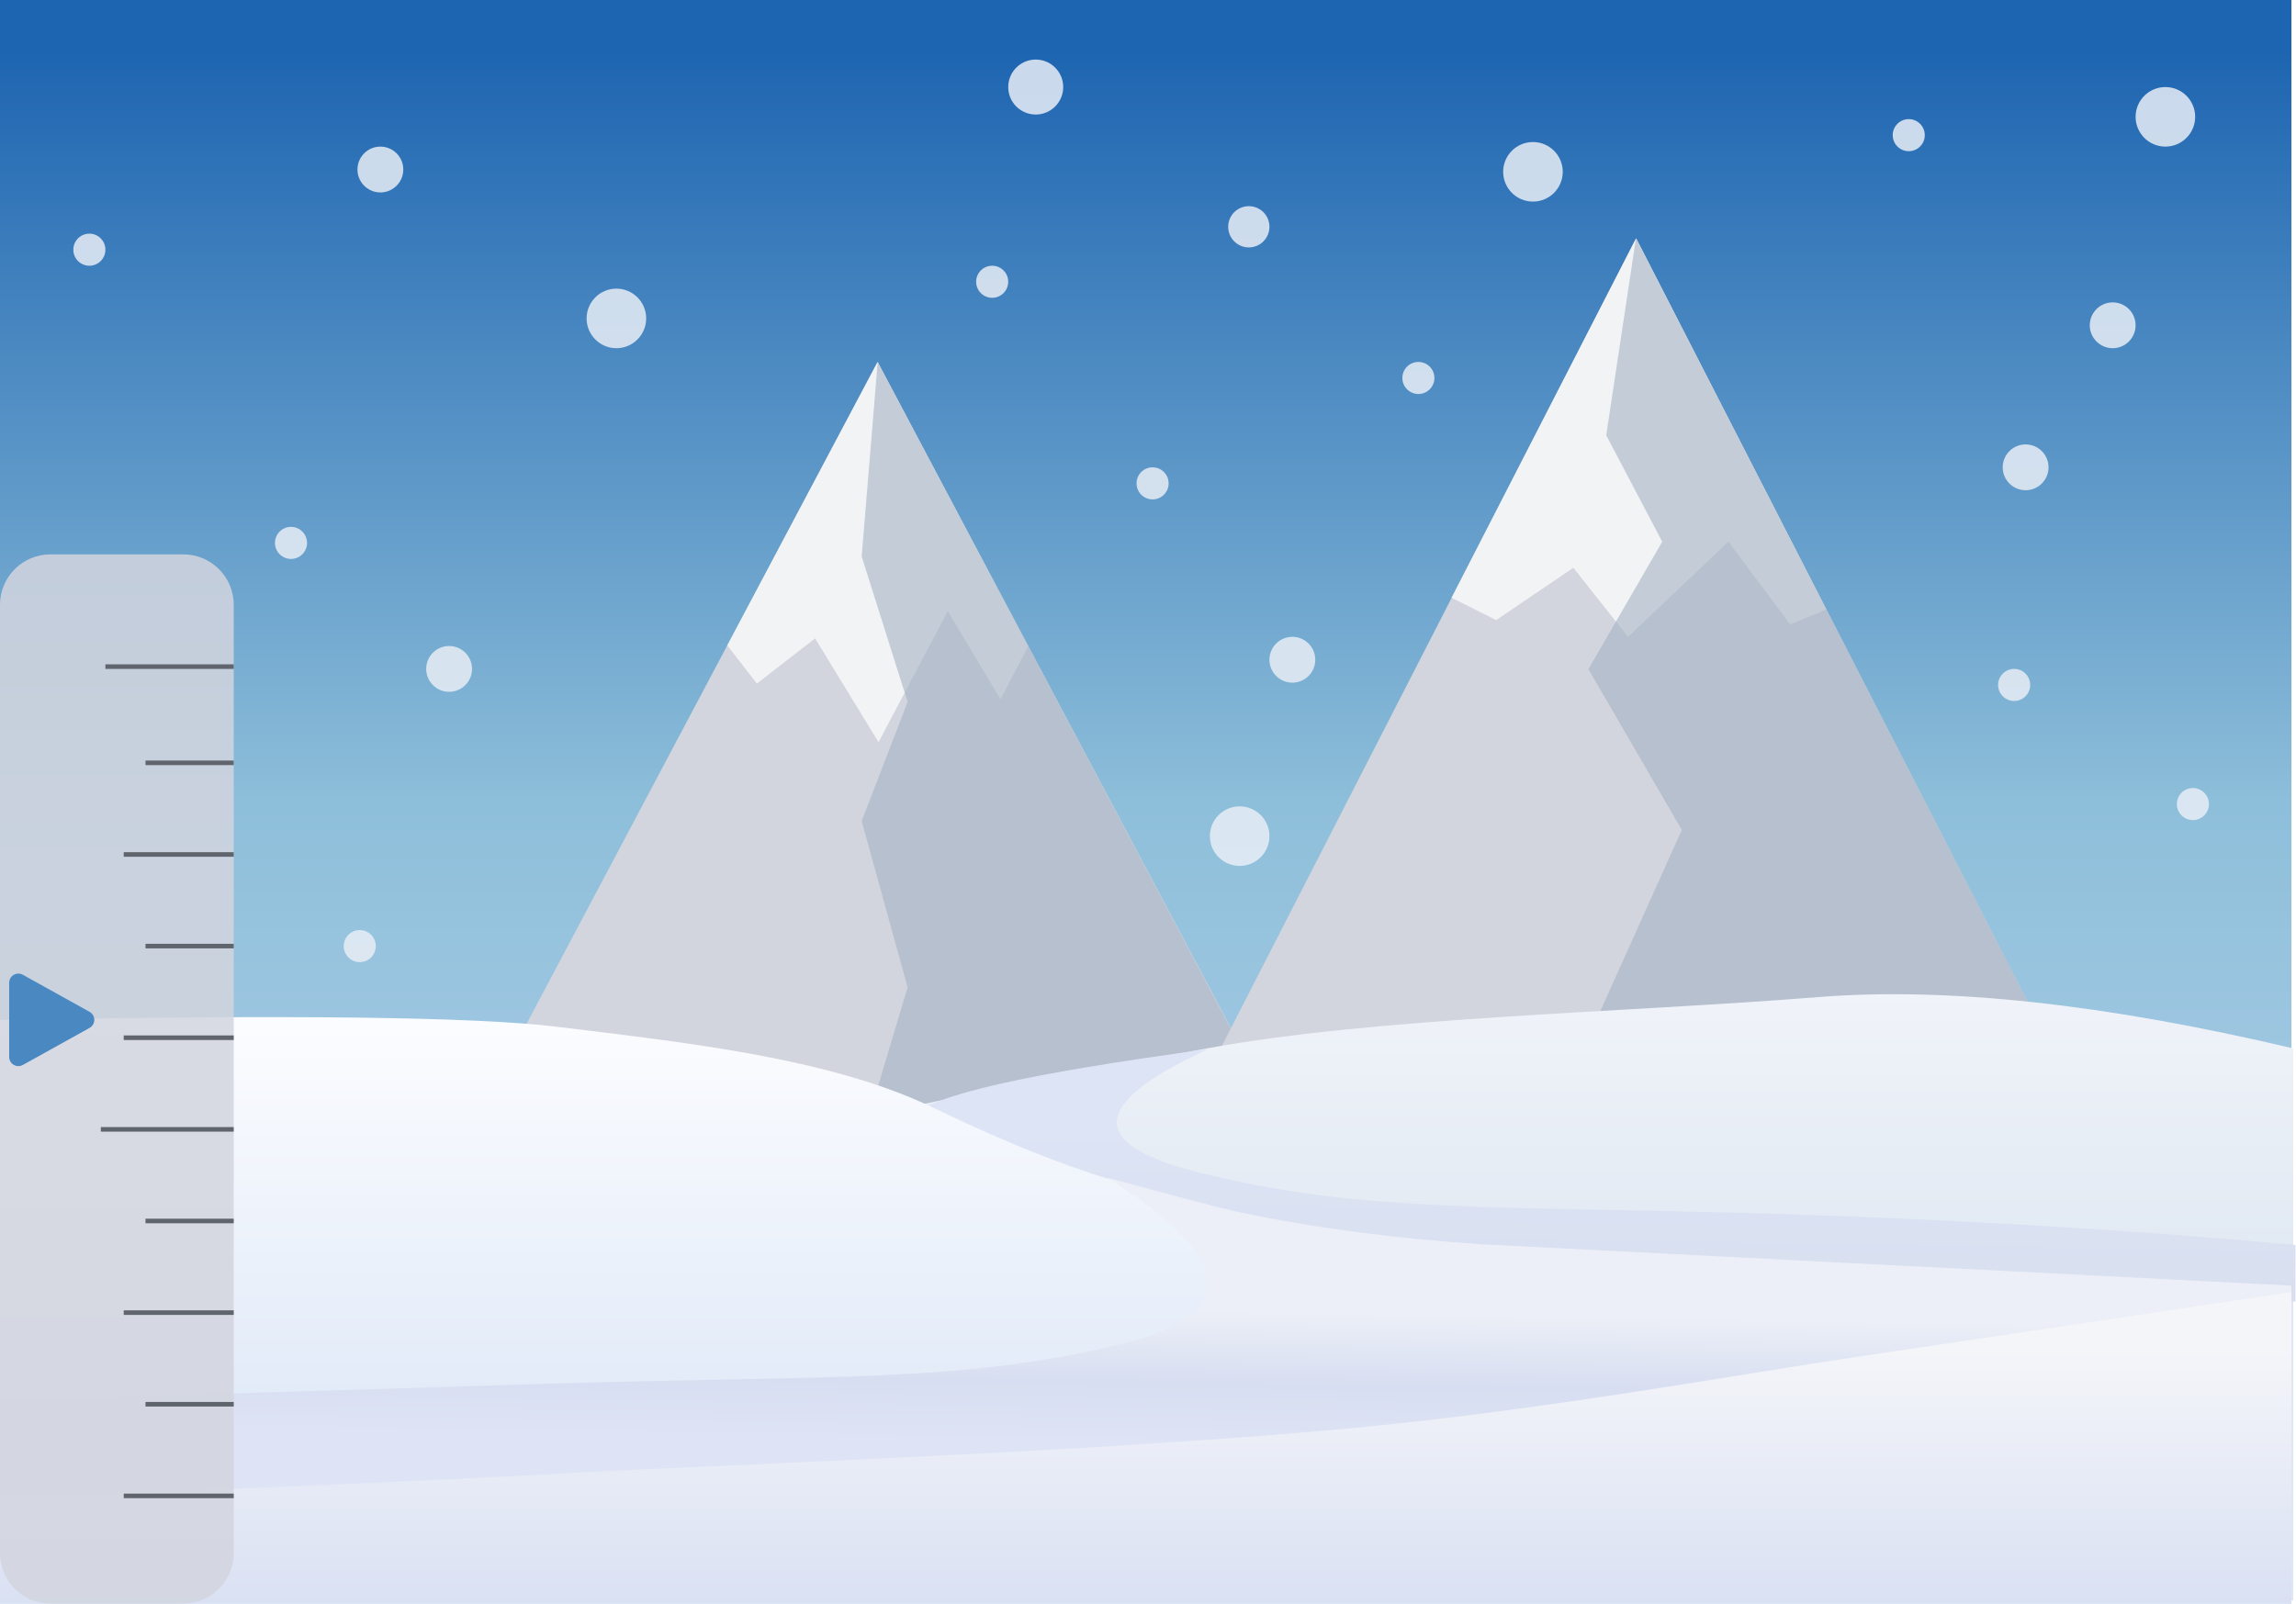
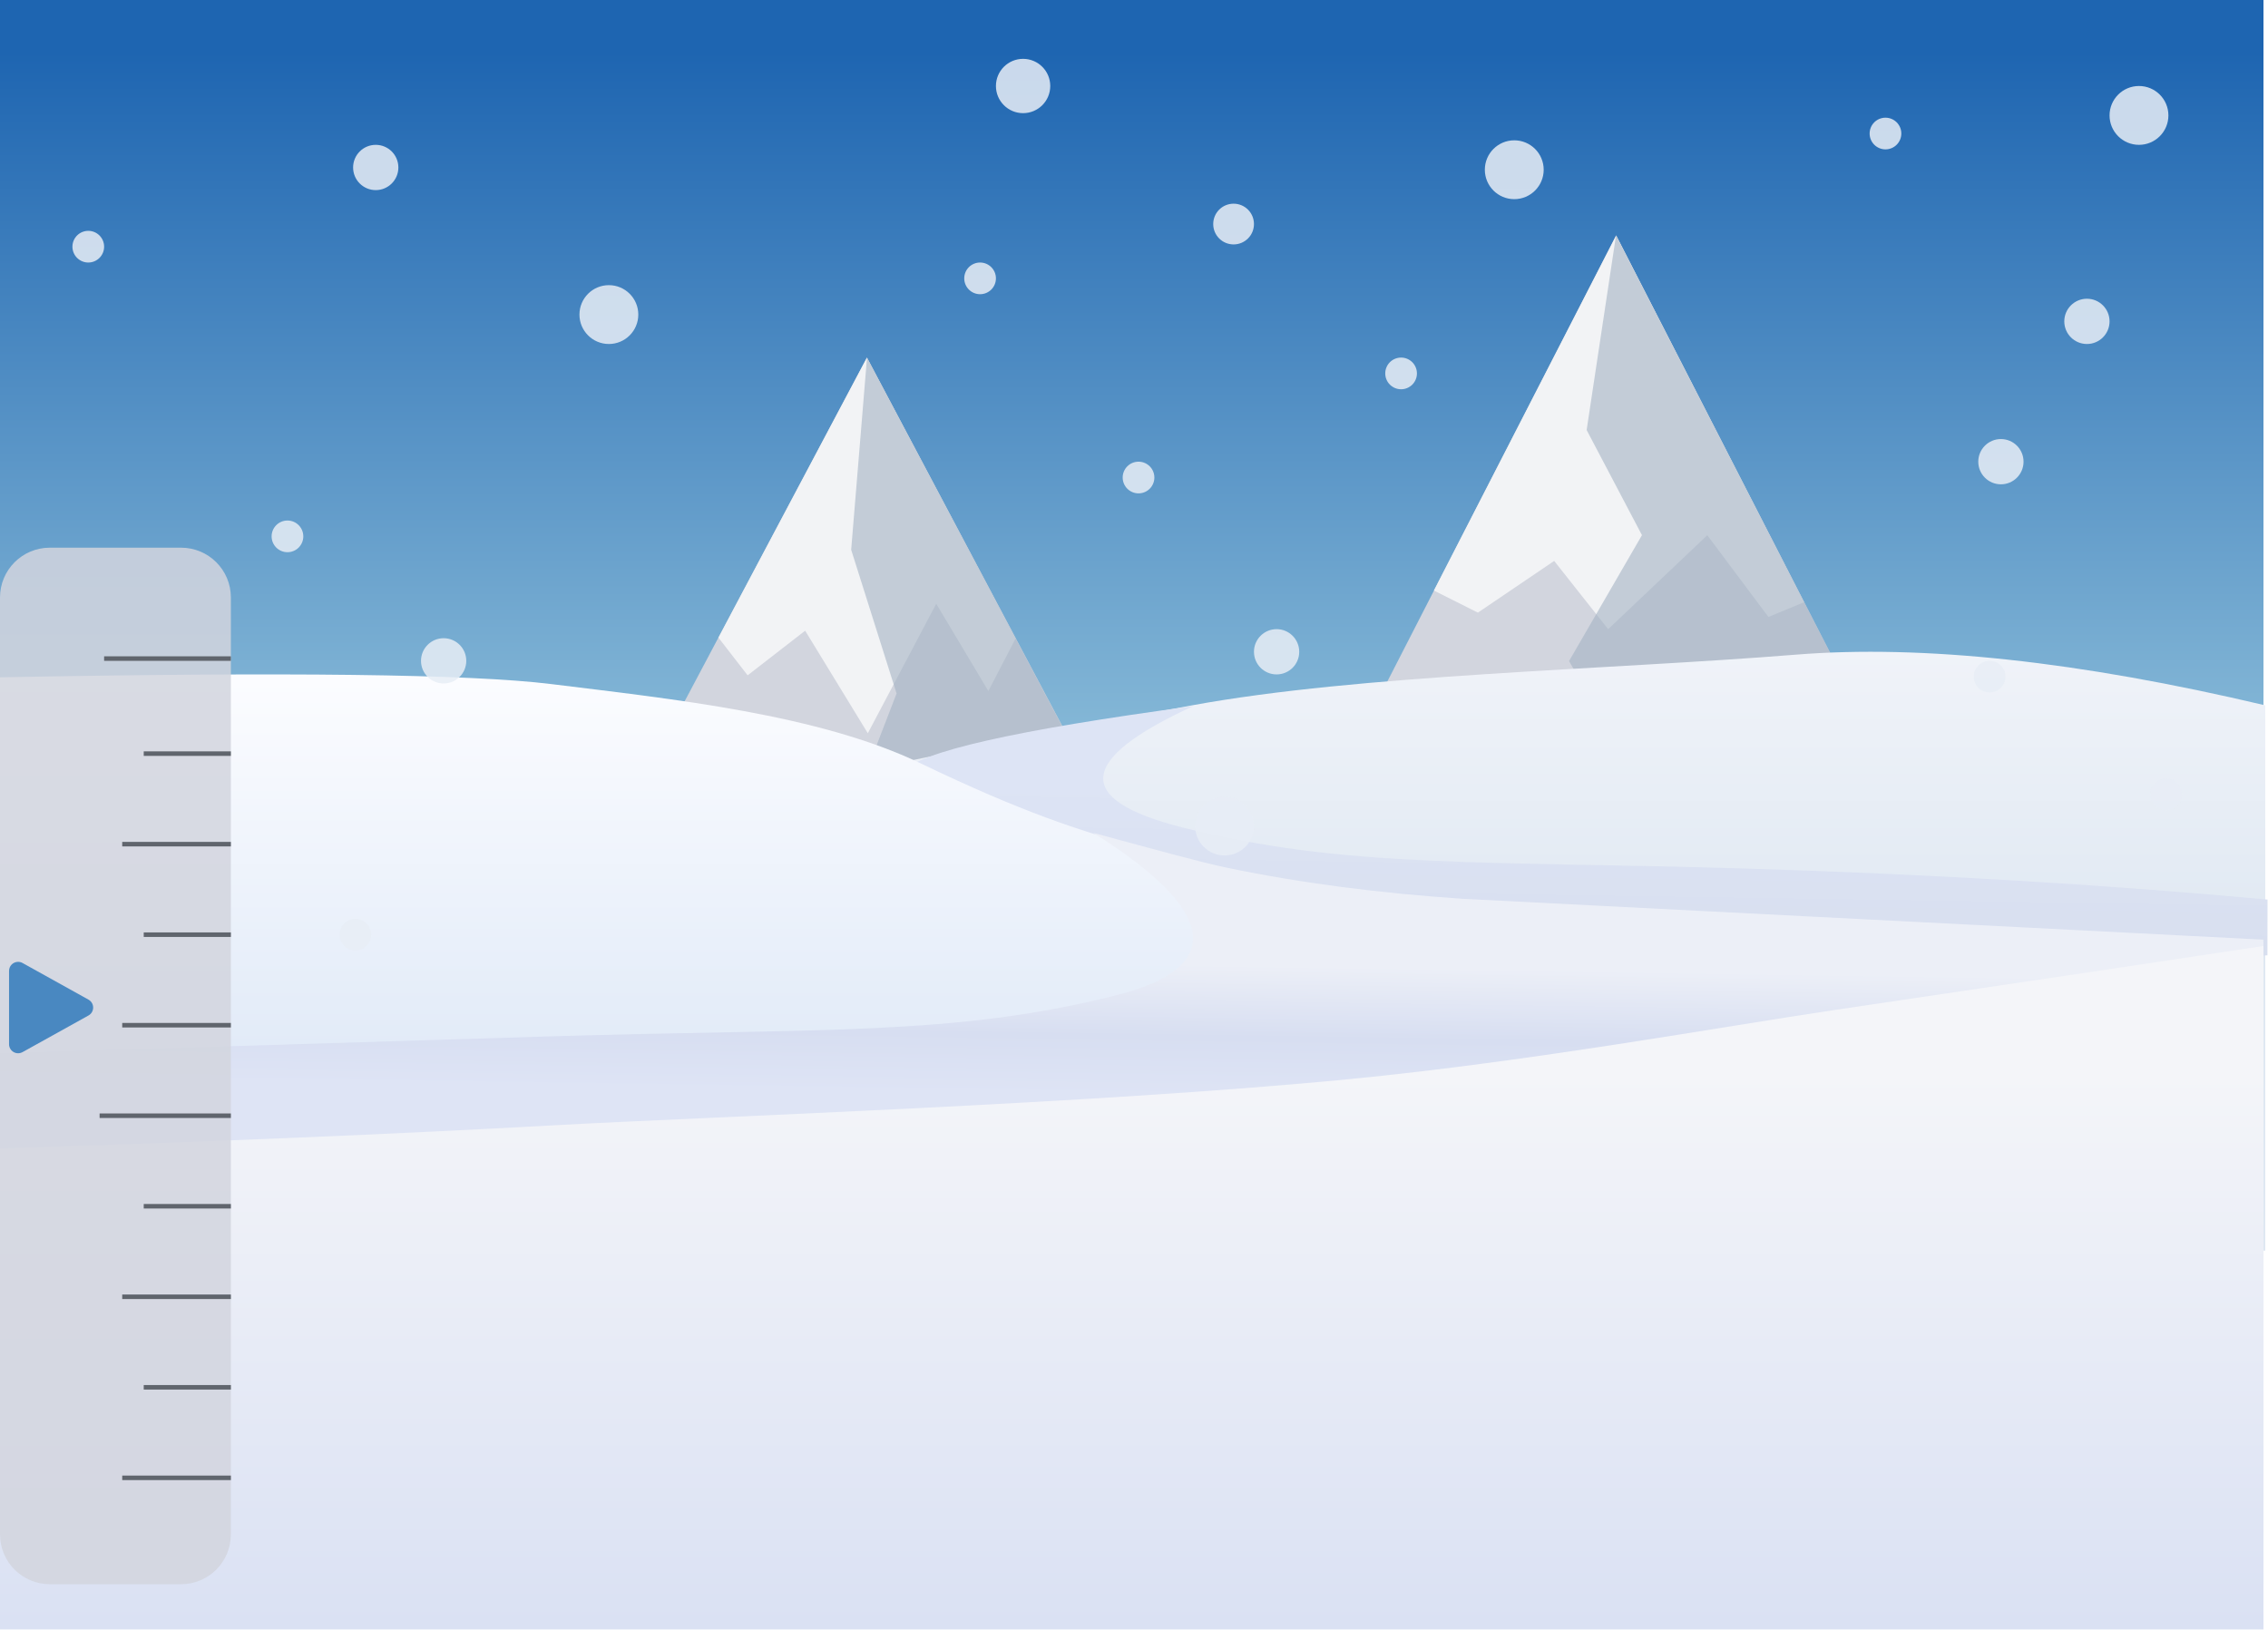
- <svg xmlns="http://www.w3.org/2000/svg" width="501px" height="350px" viewBox="0 0 501 350" version="1.1">
+ <svg xmlns="http://www.w3.org/2000/svg" width="501px" height="360px" viewBox="0 0 501 360" version="1.1">
  <defs>
    <linearGradient x1="50%" y1="2.695%" x2="50%" y2="98.396%" id="linearGradient-1">
      <stop stop-color="#1E65B1" offset="0%" />
      <stop stop-color="#8EBFDA" offset="49.719%" />
      <stop stop-color="#BDD5EF" offset="100%" />
    </linearGradient>
    <linearGradient x1="50%" y1="0%" x2="50%" y2="50%" id="linearGradient-2">
      <stop stop-color="#F0F3F9" offset="0%" />
      <stop stop-color="#DFE8F2" offset="100%" />
    </linearGradient>
    <linearGradient x1="51.568%" y1="25.569%" x2="48.67%" y2="70.841%" id="linearGradient-3">
      <stop stop-color="#DDE4F5" offset="0%" />
      <stop stop-color="#D8DFEF" offset="100%" />
    </linearGradient>
    <linearGradient x1="50%" y1="1.308%" x2="50%" y2="64.605%" id="linearGradient-4">
      <stop stop-color="#FBFCFF" offset="0%" />
      <stop stop-color="#E2EBF8" offset="100%" />
    </linearGradient>
    <linearGradient x1="51.205%" y1="32.355%" x2="48.543%" y2="64.531%" id="linearGradient-5">
      <stop stop-color="#ECEFF7" offset="0%" />
      <stop stop-color="#D7DEF1" offset="54.586%" />
      <stop stop-color="#DEE4F5" offset="100%" />
    </linearGradient>
    <linearGradient x1="50%" y1="99.443%" x2="50%" y2="18.725%" id="linearGradient-6">
      <stop stop-color="#DAE1F3" offset="0%" />
      <stop stop-color="#F4F5F9" offset="100%" />
    </linearGradient>
  </defs>
  <g id="Page-1" stroke="none" stroke-width="1" fill="none" fill-rule="evenodd">
    <g id="CustomControl">
      <rect id="Sky" fill="url(#linearGradient-1)" fill-rule="nonzero" x="0" y="0" width="500" height="350" />
      <path d="M60,327 C60,327 103.833,244.333 191.5,79 L323,327 C147.667,327 60,327 60,327 Z" id="Mountain_l" fill="#D2D5DE" fill-rule="nonzero" />
      <path d="M158.7,140.87 C158.7,140.87 169.634,120.254 191.501,79.022 L224.327,141.098 L218.327,152.669 L206.814,133.387 L191.7,162 L177.857,139.34 L165.15,149.202 C160.85,143.647 158.7,140.87 158.7,140.87 Z" id="Summit_left" fill="#F2F3F5" fill-rule="nonzero" />
      <polygon id="Shadow_left" fill-opacity="0.6" fill="#A4B3C3" fill-rule="nonzero" points="191.52 79.015 188.024 121.457 198.052 153.214 188.024 179.204 198.052 215.507 184 262.394 198.052 293.716 193.051 327 322.792 327" />
      <path d="M216,327 C216,327 263,235.333 357,52 L498,327 C310,327 216,327 216,327 Z" id="Mountain_r" fill="#D2D5DE" fill-rule="nonzero" />
      <polygon id="Summit_right" fill="#F2F3F5" fill-rule="nonzero" points="316.745 130.469 357.008 52.043 398.493 133.055 390.647 136.31 377.142 118.243 355.239 139.009 343.318 123.925 326.466 135.349" />
      <polygon id="Shadow_right" fill-opacity="0.6" fill="#A4B3C3" fill-rule="nonzero" points="356.98 52 350.489 95.003 362.709 118.233 346.599 146.055 366.98 181.14 346.599 226.476 358.391 254.897 335.975 327 498 327" />
-       <g id="Snow" transform="translate(0, 217)" fill-rule="nonzero">
+       <g id="Snow" transform="translate(0, 144)" fill-rule="nonzero">
        <path d="M500.397,11.834 C459.286,2.119 424.724,-1.615 396.712,0.634 C354.694,4.007 300.556,5.006 263.302,11.834 C238.466,16.387 209.698,22.138 177,29.087 C177,50.521 177,61.133 177,60.921 C177,60.71 177,84.509 177,132.318 L500.397,132.318 L500.397,11.834 Z" id="Snow_hill_right" fill="url(#linearGradient-2)" />
        <path d="M263.607,12 C237.93,23.768 237.099,32.697 261.114,38.788 C297.137,47.923 326.539,46.071 386.697,47.923 C426.802,49.158 464.869,51.429 500.897,54.738 L500.872,67.055 L205.881,84.929 C198.338,50.416 196.21,30.958 199.496,26.555 C202.781,22.152 224.152,17.301 263.607,12 Z" id="Snow_shadow_right" fill="url(#linearGradient-3)" />
        <path d="M0,5.645 C63.335,4.434 103.913,4.929 121.733,7.13 C148.463,10.432 180.834,13.8 203.432,24.68 C226.029,35.561 238.572,39.497 250.744,42.938 C256.847,44.664 277.635,50.054 301.472,52.915 C325.176,55.76 351.132,56.554 366.009,57.613 C385.901,59.03 430.559,61.144 499.983,63.955 L499.945,132.238 L0,132.238 L0,5.645 Z" id="Snow_hill_left" fill="url(#linearGradient-4)" />
        <path d="M241.486,40 C269.089,57.277 270.718,69.757 246.703,75.848 C210.68,84.983 181.278,83.131 121.12,84.983 C81.015,86.218 40.641,87.459 1.13686838e-12,88.707 L1.13686838e-12,128.835 C168.44,130.544 269.176,129.694 302.21,126.285 C335.245,122.877 401.165,110.91 499.973,90.386 C499.794,80.056 499.794,71.126 499.973,63.596 L323.022,54.57 C304.803,53.323 287.624,51.176 270.774,47.654 C265.487,46.549 255.724,43.863 241.486,40 Z" id="Snow_shadow_left" fill="url(#linearGradient-5)" />
-         <path d="M500,65 C481.889,67.762 450.414,72.459 405.575,79.091 C380.183,82.847 338.328,90.489 298.176,94.406 C241.549,99.93 156.268,102.734 122.883,104.588 C87.126,106.573 46.165,108.28 -5.68434189e-14,109.711 L-1.26217745e-29,133 L500,133 L500,65 Z" id="Snow_hill_button" fill="url(#linearGradient-6)" />
+         <path d="M500,65 C481.889,67.762 450.414,72.459 405.575,79.091 C380.183,82.847 338.328,90.489 298.176,94.406 C241.549,99.93 156.268,102.734 122.883,104.588 C87.126,106.573 46.165,108.28 -5.68434189e-14,109.711 L-5.68434189e-14,216 L500,216 L500,65 Z" id="Snow_hill_button" fill="url(#linearGradient-6)" />
      </g>
      <g id="Slider_lines" stroke-linecap="square" transform="translate(0, 121)">
        <rect id="slider" fill-opacity="0.85" fill="#D2D5DE" fill-rule="nonzero" x="0" y="0" width="51" height="229" rx="11" />
        <path d="M50.5,205.5 L27.5,205.5" id="Line" stroke="#60656D" />
        <path d="M50.5,185.5 L32.25,185.5" id="Line" stroke="#60656D" />
        <path d="M50.5,165.5 L27.5,165.5" id="Line" stroke="#60656D" />
        <path d="M50.5,145.5 L32.25,145.5" id="Line" stroke="#60656D" />
        <path d="M50.5,125.5 L22.5,125.5" id="Line" stroke="#60656D" />
        <path d="M50.5,105.5 L27.5,105.5" id="Line" stroke="#60656D" />
        <path d="M50.5,85.5 L32.25,85.5" id="Line" stroke="#60656D" />
        <path d="M50.5,65.5 L27.5,65.5" id="Line" stroke="#60656D" />
        <path d="M50.5,45.5 L32.25,45.5" id="Line" stroke="#60656D" />
        <path d="M50.5,24.5 L23.5,24.5" id="Line" stroke="#60656D" />
      </g>
-       <path d="M12.34,215.039 L20.441,229.62 L20.441,229.62 C20.977,230.586 20.629,231.803 19.664,232.34 C19.367,232.505 19.032,232.592 18.693,232.592 L2.491,232.592 L2.491,232.592 C1.386,232.592 0.491,231.696 0.491,230.592 C0.491,230.252 0.577,229.917 0.742,229.62 L8.843,215.039 L8.843,215.039 C9.38,214.073 10.597,213.725 11.563,214.261 C11.889,214.443 12.158,214.712 12.34,215.039 Z" id="Triangle" fill="#4988C1" transform="translate(11.29106, 223.3005) rotate(90) translate(-11.29106, -223.3005) " />
-       <g id="Snowflakes" transform="translate(16, 13)" fill-opacity="0.85" fill-rule="nonzero" fill="#E7EDF5">
+       <path d="M12.34,215.039 L20.441,229.62 C20.977,230.586 20.629,231.803 19.664,232.34 C19.367,232.505 19.032,232.592 18.693,232.592 L2.491,232.592 C1.386,232.592 0.491,231.696 0.491,230.592 C0.491,230.252 0.577,229.917 0.742,229.62 L8.843,215.039 C9.38,214.073 10.597,213.725 11.563,214.261 C11.889,214.443 12.158,214.712 12.34,215.039 Z" id="Triangle" fill="#4988C1" transform="translate(11.29106, 223.3005) rotate(90) translate(-11.29106, -223.3005) " />
+       <g id="Snowflakes" transform="translate(16, 13)" fill="#E7EDF5" fill-opacity="0.85" fill-rule="nonzero">
        <circle id="Oval" cx="67" cy="24" r="5" />
        <circle id="Oval" cx="426" cy="89" r="5" />
        <circle id="Oval" cx="445" cy="58" r="5" />
        <circle id="Oval" cx="82" cy="133" r="5" />
        <circle id="Oval" cx="235.5" cy="92.5" r="3.5" />
        <circle id="Oval" cx="293.5" cy="69.5" r="3.5" />
        <circle id="Oval" cx="200.5" cy="48.5" r="3.5" />
        <circle id="Oval" cx="400.5" cy="16.5" r="3.5" />
        <circle id="Oval" cx="62.5" cy="193.5" r="3.5" />
        <circle id="Oval" cx="47.5" cy="105.5" r="3.5" />
        <circle id="Oval" cx="3.5" cy="41.5" r="3.5" />
        <circle id="Oval" cx="462.5" cy="162.5" r="3.5" />
        <circle id="Oval" cx="423.5" cy="136.5" r="3.5" />
        <circle id="Oval" cx="118.5" cy="56.5" r="6.5" />
        <circle id="Oval" cx="456.5" cy="12.5" r="6.5" />
        <circle id="Oval" cx="254.5" cy="169.5" r="6.5" />
        <circle id="Oval" cx="318.5" cy="24.5" r="6.5" />
        <circle id="Oval" cx="210" cy="6" r="6" />
        <circle id="Oval" cx="266" cy="131" r="5" />
        <circle id="Oval" cx="256.5" cy="36.5" r="4.5" />
      </g>
      <path d="M10.409,349.941 C6.459,349.941 0.296,345.876 0.296,341.299 C0.296,336.723 0.32,133.955 0.296,130.826 C0.273,127.696 4.422,120.926 10.409,120.926 C16.397,120.926 37.102,120.926 40.817,120.926 C44.532,120.926 50.992,124.523 50.992,130.826 C50.992,137.129 51.163,337.094 51.078,340.289 C50.992,343.485 47.841,349.941 41.712,349.941 C35.584,349.941 14.359,349.941 10.409,349.941 Z" id="SnowSlider_form" />
      <path d="M60,326.23 C65.84,317.584 70.359,310.25 73.556,304.228 C76.753,298.206 115.97,223.169 191.206,79.118 L268.07,224.378 L356.629,52 L497.46,326.23 L109.837,326.23 L84.135,326.23 L60,326.23 Z" id="Mountains_form" />
    </g>
  </g>
</svg>
